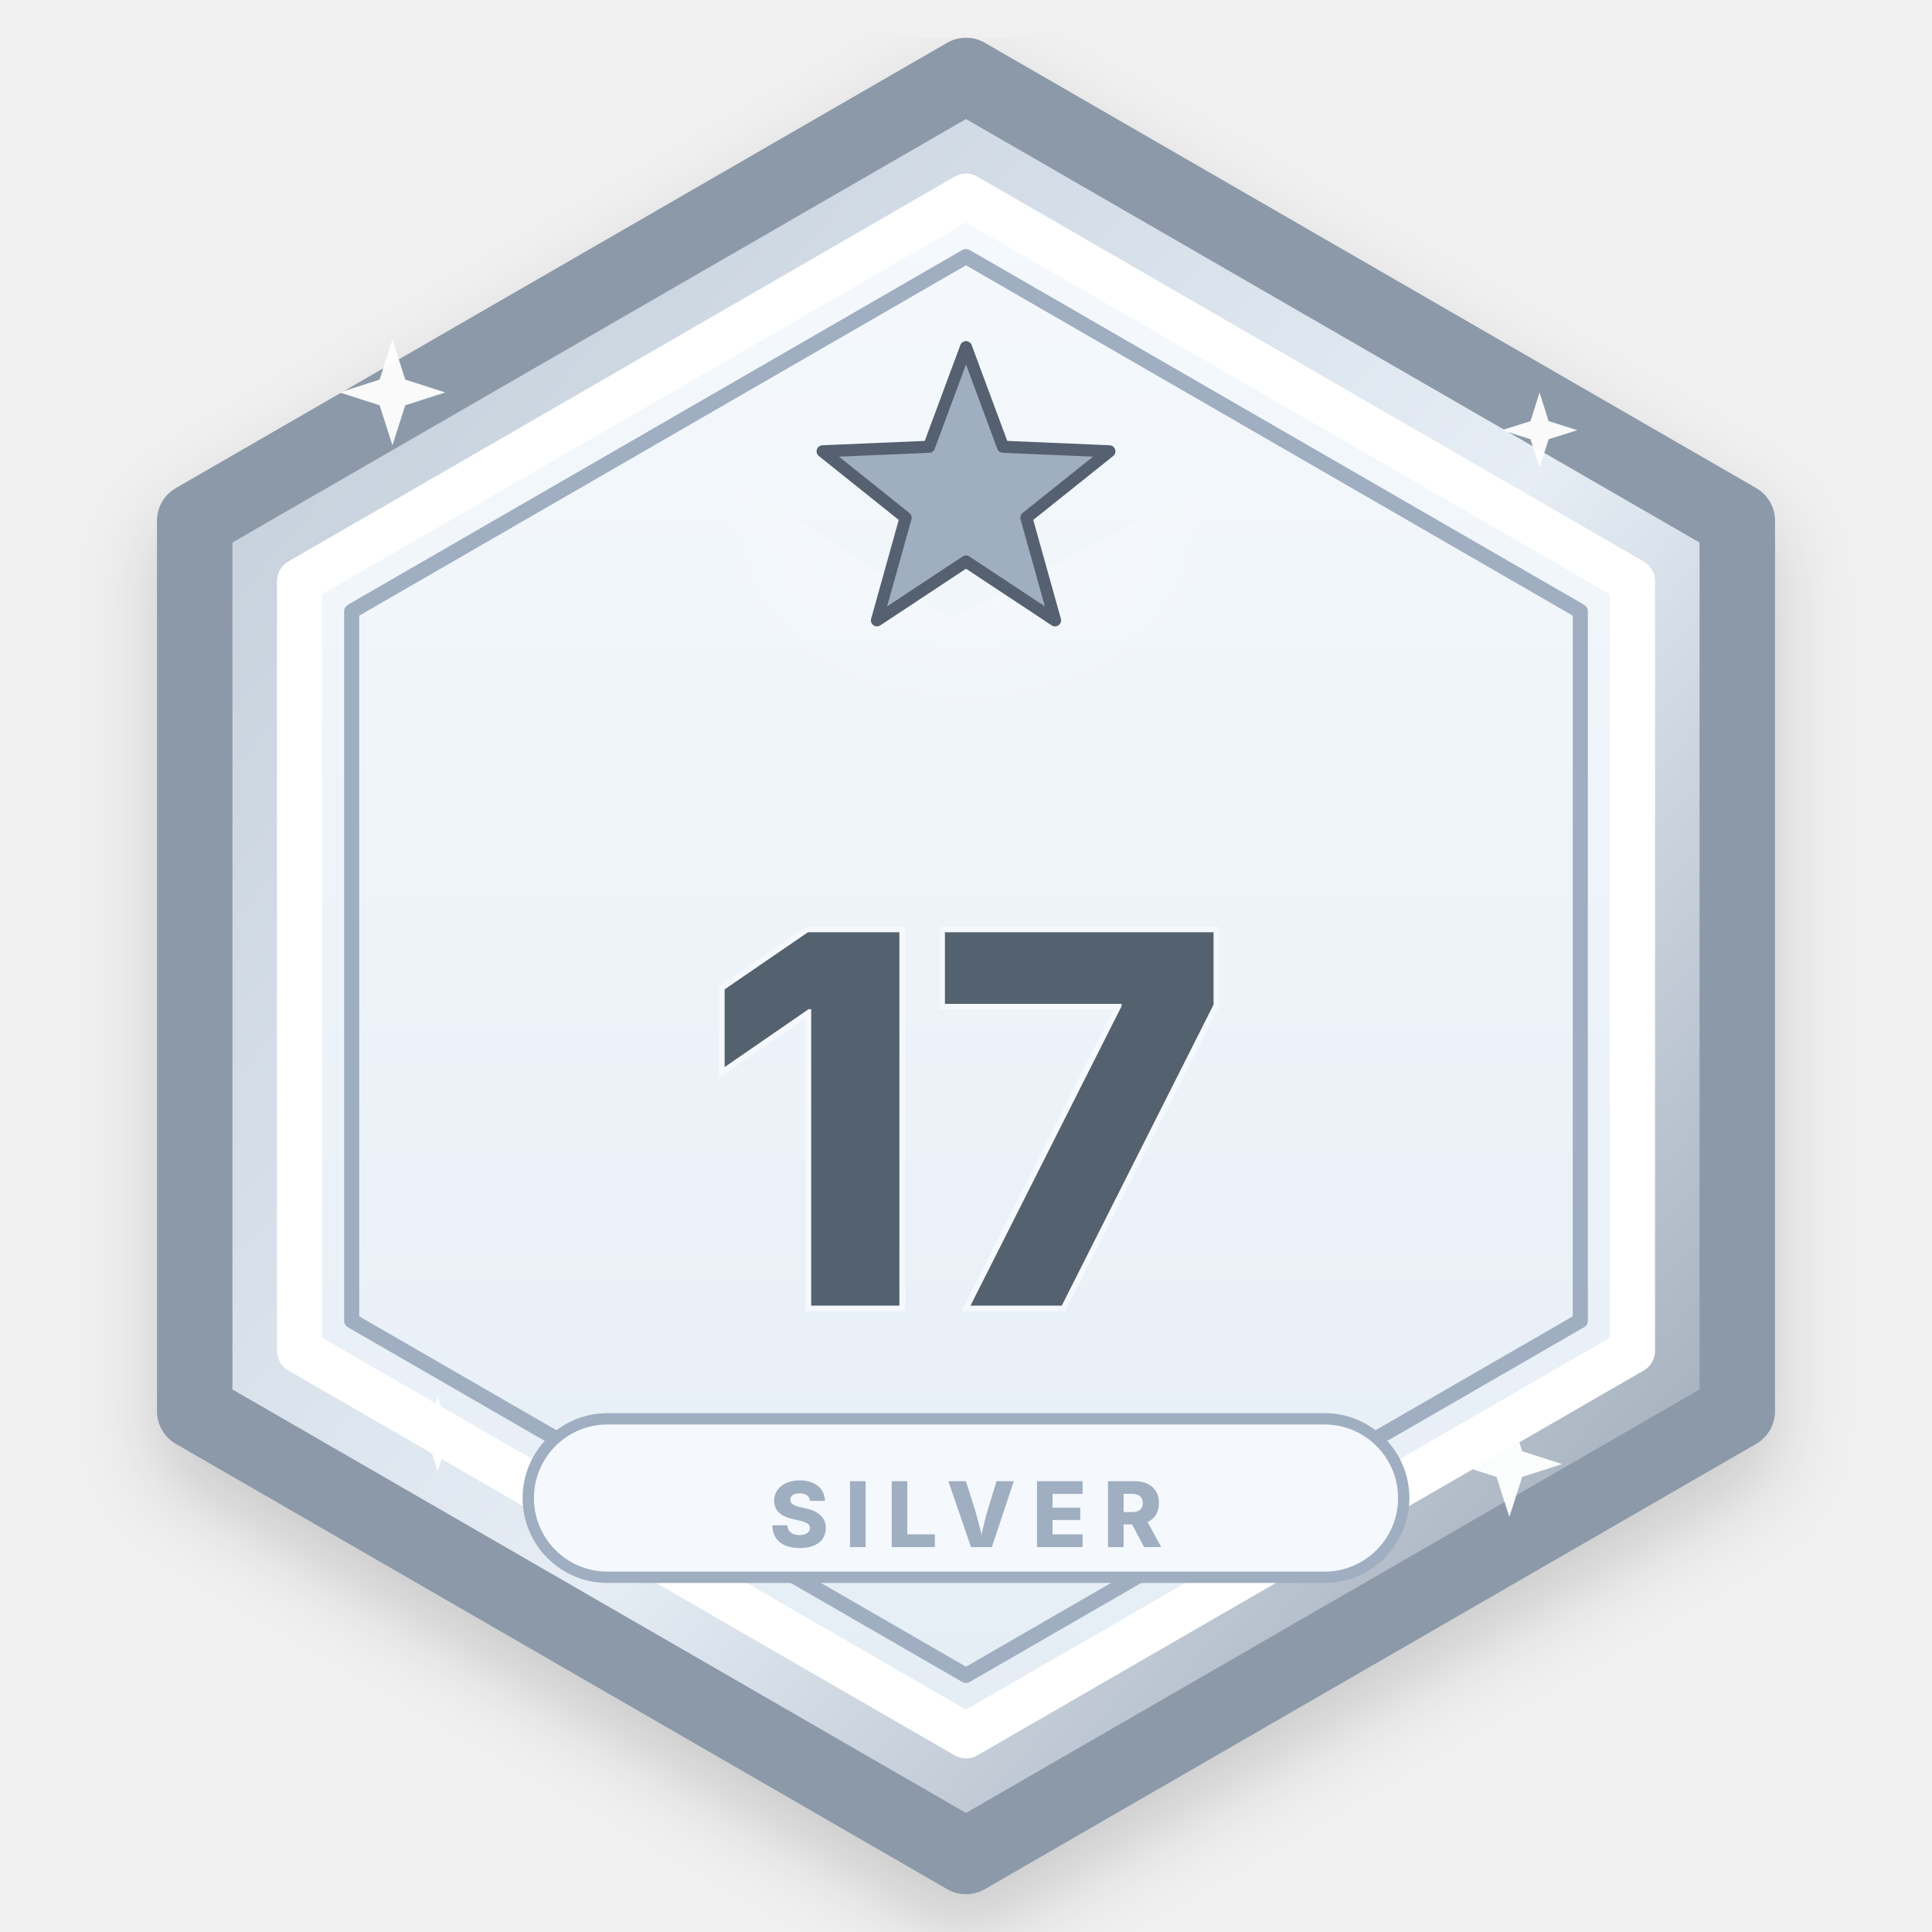
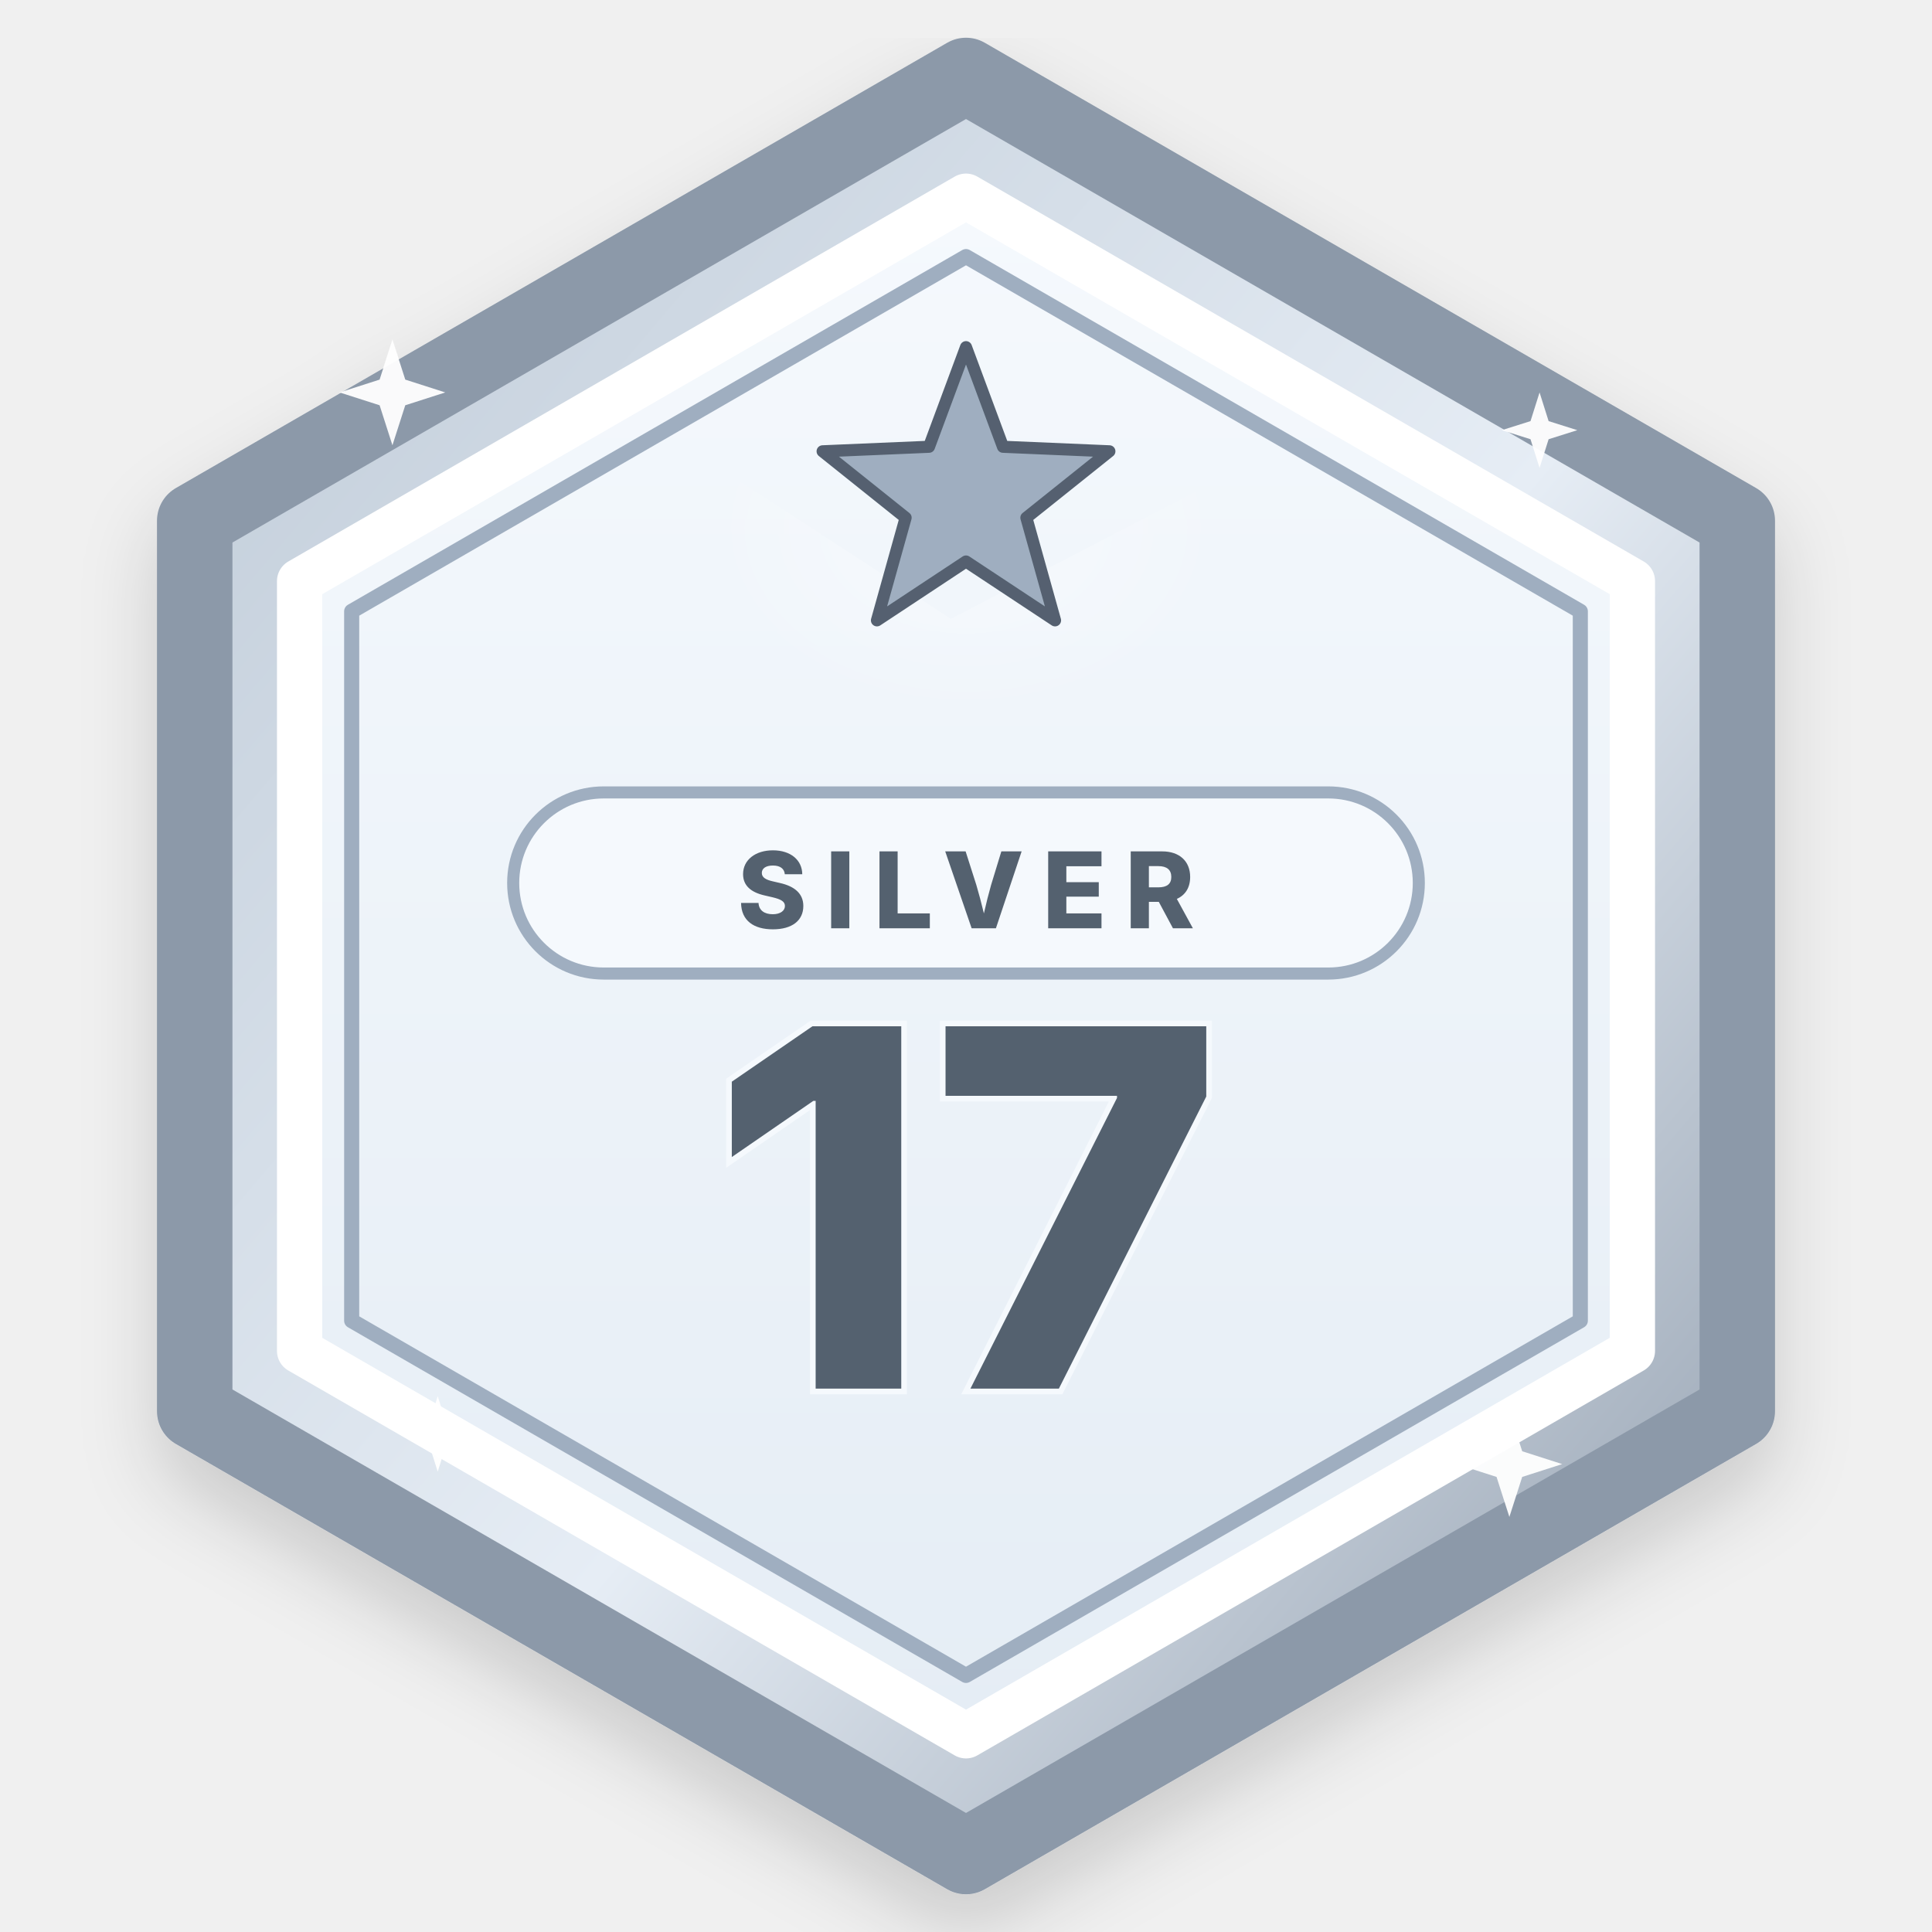
<svg xmlns="http://www.w3.org/2000/svg" viewBox="0 0 256 256" width="256" height="256" role="img" aria-label="Level 17 badge">
  <defs>
    <linearGradient id="o" x1="0%" y1="0%" x2="100%" y2="100%">
      <stop offset="0%" stop-color="#bdc9d6" />
      <stop offset="55%" stop-color="#e6edf5" />
      <stop offset="100%" stop-color="#8c99a9" />
    </linearGradient>
    <linearGradient id="i" x1="0%" y1="0%" x2="0%" y2="100%">
      <stop offset="0%" stop-color="#f5f9fd" />
      <stop offset="100%" stop-color="#e5edf5" />
    </linearGradient>
    <radialGradient id="sheen" cx="50%" cy="26%" r="36%">
      <stop offset="0%" stop-color="#ffffff" stop-opacity="0.85" />
      <stop offset="100%" stop-color="#ffffff" stop-opacity="0" />
    </radialGradient>
    <filter id="soft" x="-30%" y="-30%" width="160%" height="160%">
      <feDropShadow dx="0" dy="5" stdDeviation="5" flood-color="#000000" flood-opacity="0.16" />
    </filter>
  </defs>
  <g filter="url(#soft)">
    <polygon points="128.0,10.0 230.2,69.0 230.2,187.0 128.0,246.0 25.8,187.0 25.8,69.0" fill="url(#o)" stroke="#8c99a9" stroke-width="10" stroke-linejoin="round" />
    <polygon points="128.0,26.0 216.3,77.0 216.3,179.0 128.0,230.0 39.7,179.0 39.7,77.0" fill="url(#i)" stroke="#ffffff" stroke-width="6" stroke-linejoin="round" />
    <polygon points="128.0,34.0 209.4,81.0 209.4,175.0 128.0,222.0 46.6,175.0 46.6,81.0" fill="none" stroke="#9faec0" stroke-width="2" stroke-linejoin="round" />
-     <path d="M80 52 L126 82 L176 56 L176 121 Q128 98 80 121 Z" fill="url(#sheen)" opacity="0.5" />
+     <path d="M80 52 L126 82 L176 56 L176 121 Q128 98 80 121 Z" fill="url(#sheen)" opacity="0.45" />
    <polygon points="128.0,46.0 132.9,59.2 147.0,59.8 136.0,68.6 139.8,82.2 128.0,74.4 116.2,82.2 120.0,68.6 109.0,59.8 123.1,59.2" fill="#9faec0" stroke="#54616f" stroke-width="1.6" stroke-linejoin="round" />
    <path d="M52.0 45.0 L53.7 50.3 L59.0 52.0 L53.7 53.7 L52.0 59.0 L50.3 53.7 L45.0 52.0 L50.3 50.3 Z" fill="#ffffff" opacity="0.95" />
    <path d="M204.0 52.0 L205.2 55.8 L209.0 57.0 L205.2 58.2 L204.0 62.0 L202.8 58.2 L199.0 57.0 L202.8 55.8 Z" fill="#ffffff" opacity="0.95" />
    <path d="M58.0 185.0 L59.2 188.8 L63.0 190.0 L59.2 191.2 L58.0 195.0 L56.8 191.2 L53.0 190.0 L56.8 188.8 Z" fill="#ffffff" opacity="0.95" />
    <path d="M200.0 187.0 L201.7 192.3 L207.0 194.0 L201.7 195.7 L200.0 201.0 L198.3 195.7 L193.0 194.0 L198.3 192.3 Z" fill="#ffffff" opacity="0.95" />
  </g>
-   <text x="128" y="173" text-anchor="middle" fill="#54616f" font-family="Inter, Arial, sans-serif" font-size="68" font-weight="800" stroke="#f5f9fd" stroke-width="1.5" paint-order="stroke">17</text>
-   <rect x="70" y="188" width="116" height="21" rx="10.5" fill="#f5f9fd" stroke="#9faec0" stroke-width="1.5" />
-   <text x="128" y="205" text-anchor="middle" fill="#9faec0" font-family="Inter, Arial, sans-serif" font-size="12" font-weight="800" letter-spacing="2.1">SILVER</text>
+   <rect x="68" y="105" width="120" height="24" rx="12" fill="#f5f9fd" stroke="#9faec0" stroke-width="1.6" />
+   <text x="128" y="123" text-anchor="middle" fill="#54616f" font-family="Inter, Arial, sans-serif" font-size="14" font-weight="800" letter-spacing="2.4">SILVER</text>
+   <text x="128" y="184" text-anchor="middle" fill="#54616f" font-family="Inter, Arial, sans-serif" font-size="66" font-weight="800" stroke="#f5f9fd" stroke-width="1.5" paint-order="stroke">17</text>
</svg>
